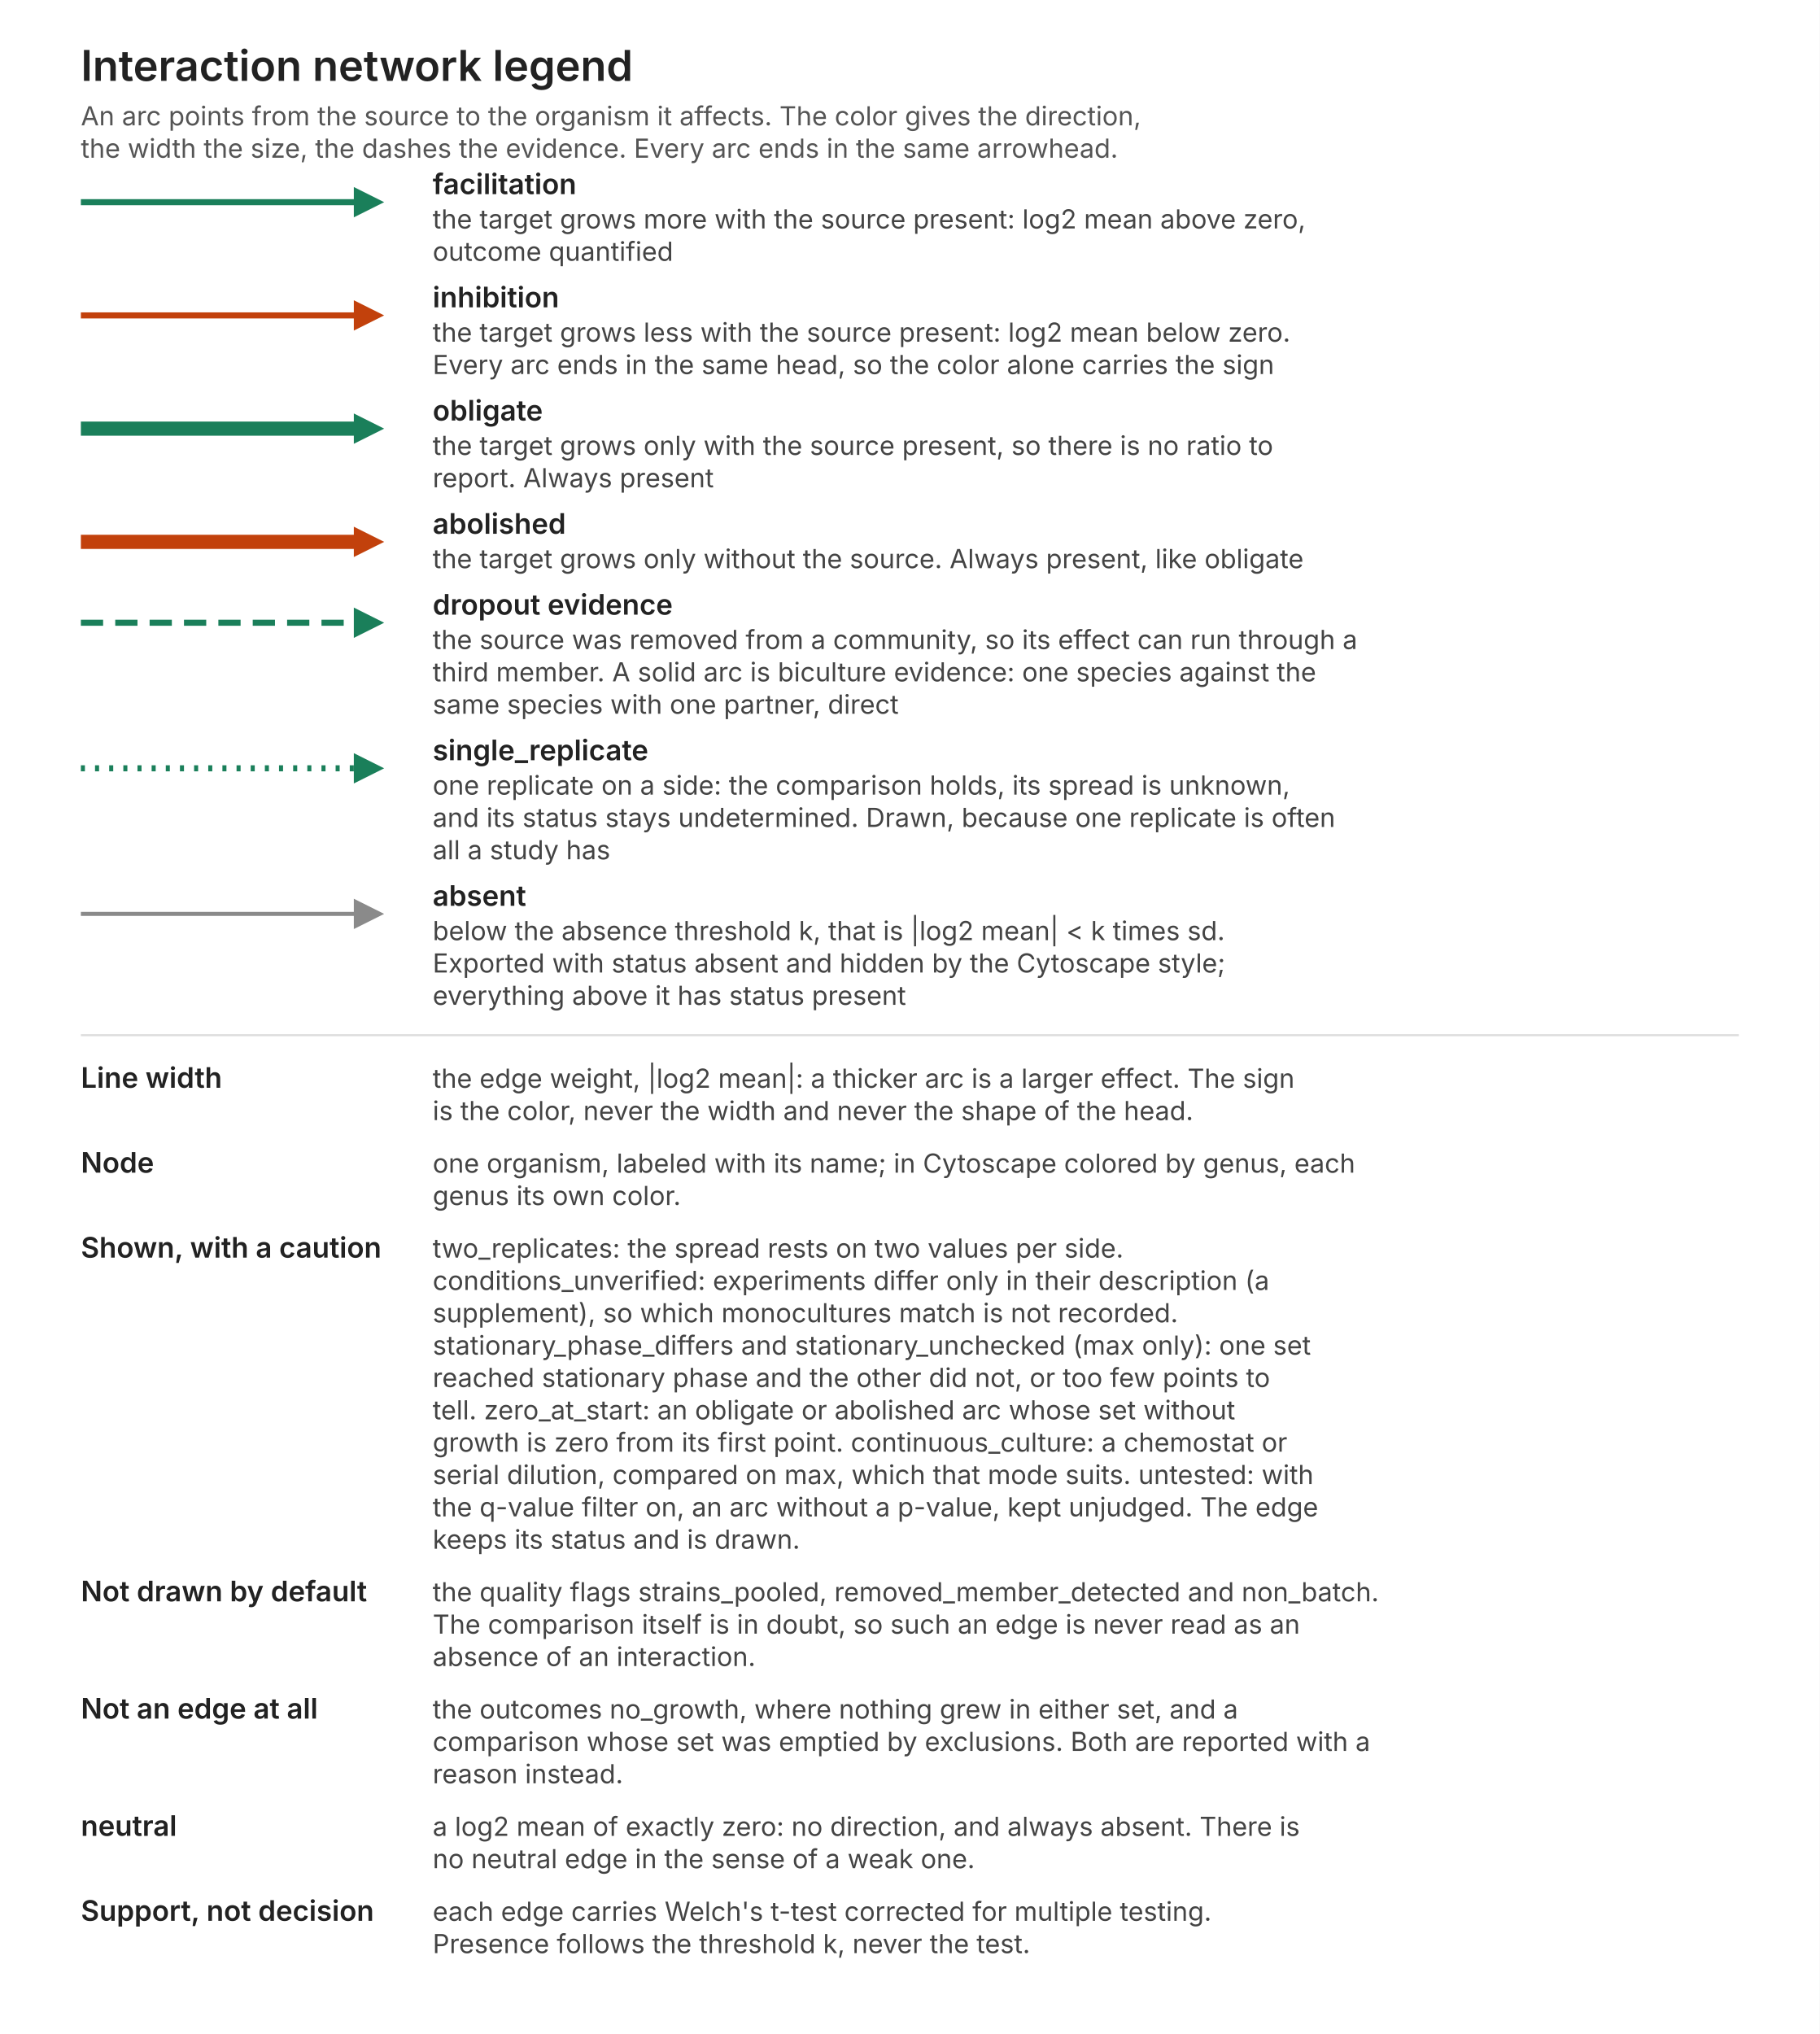
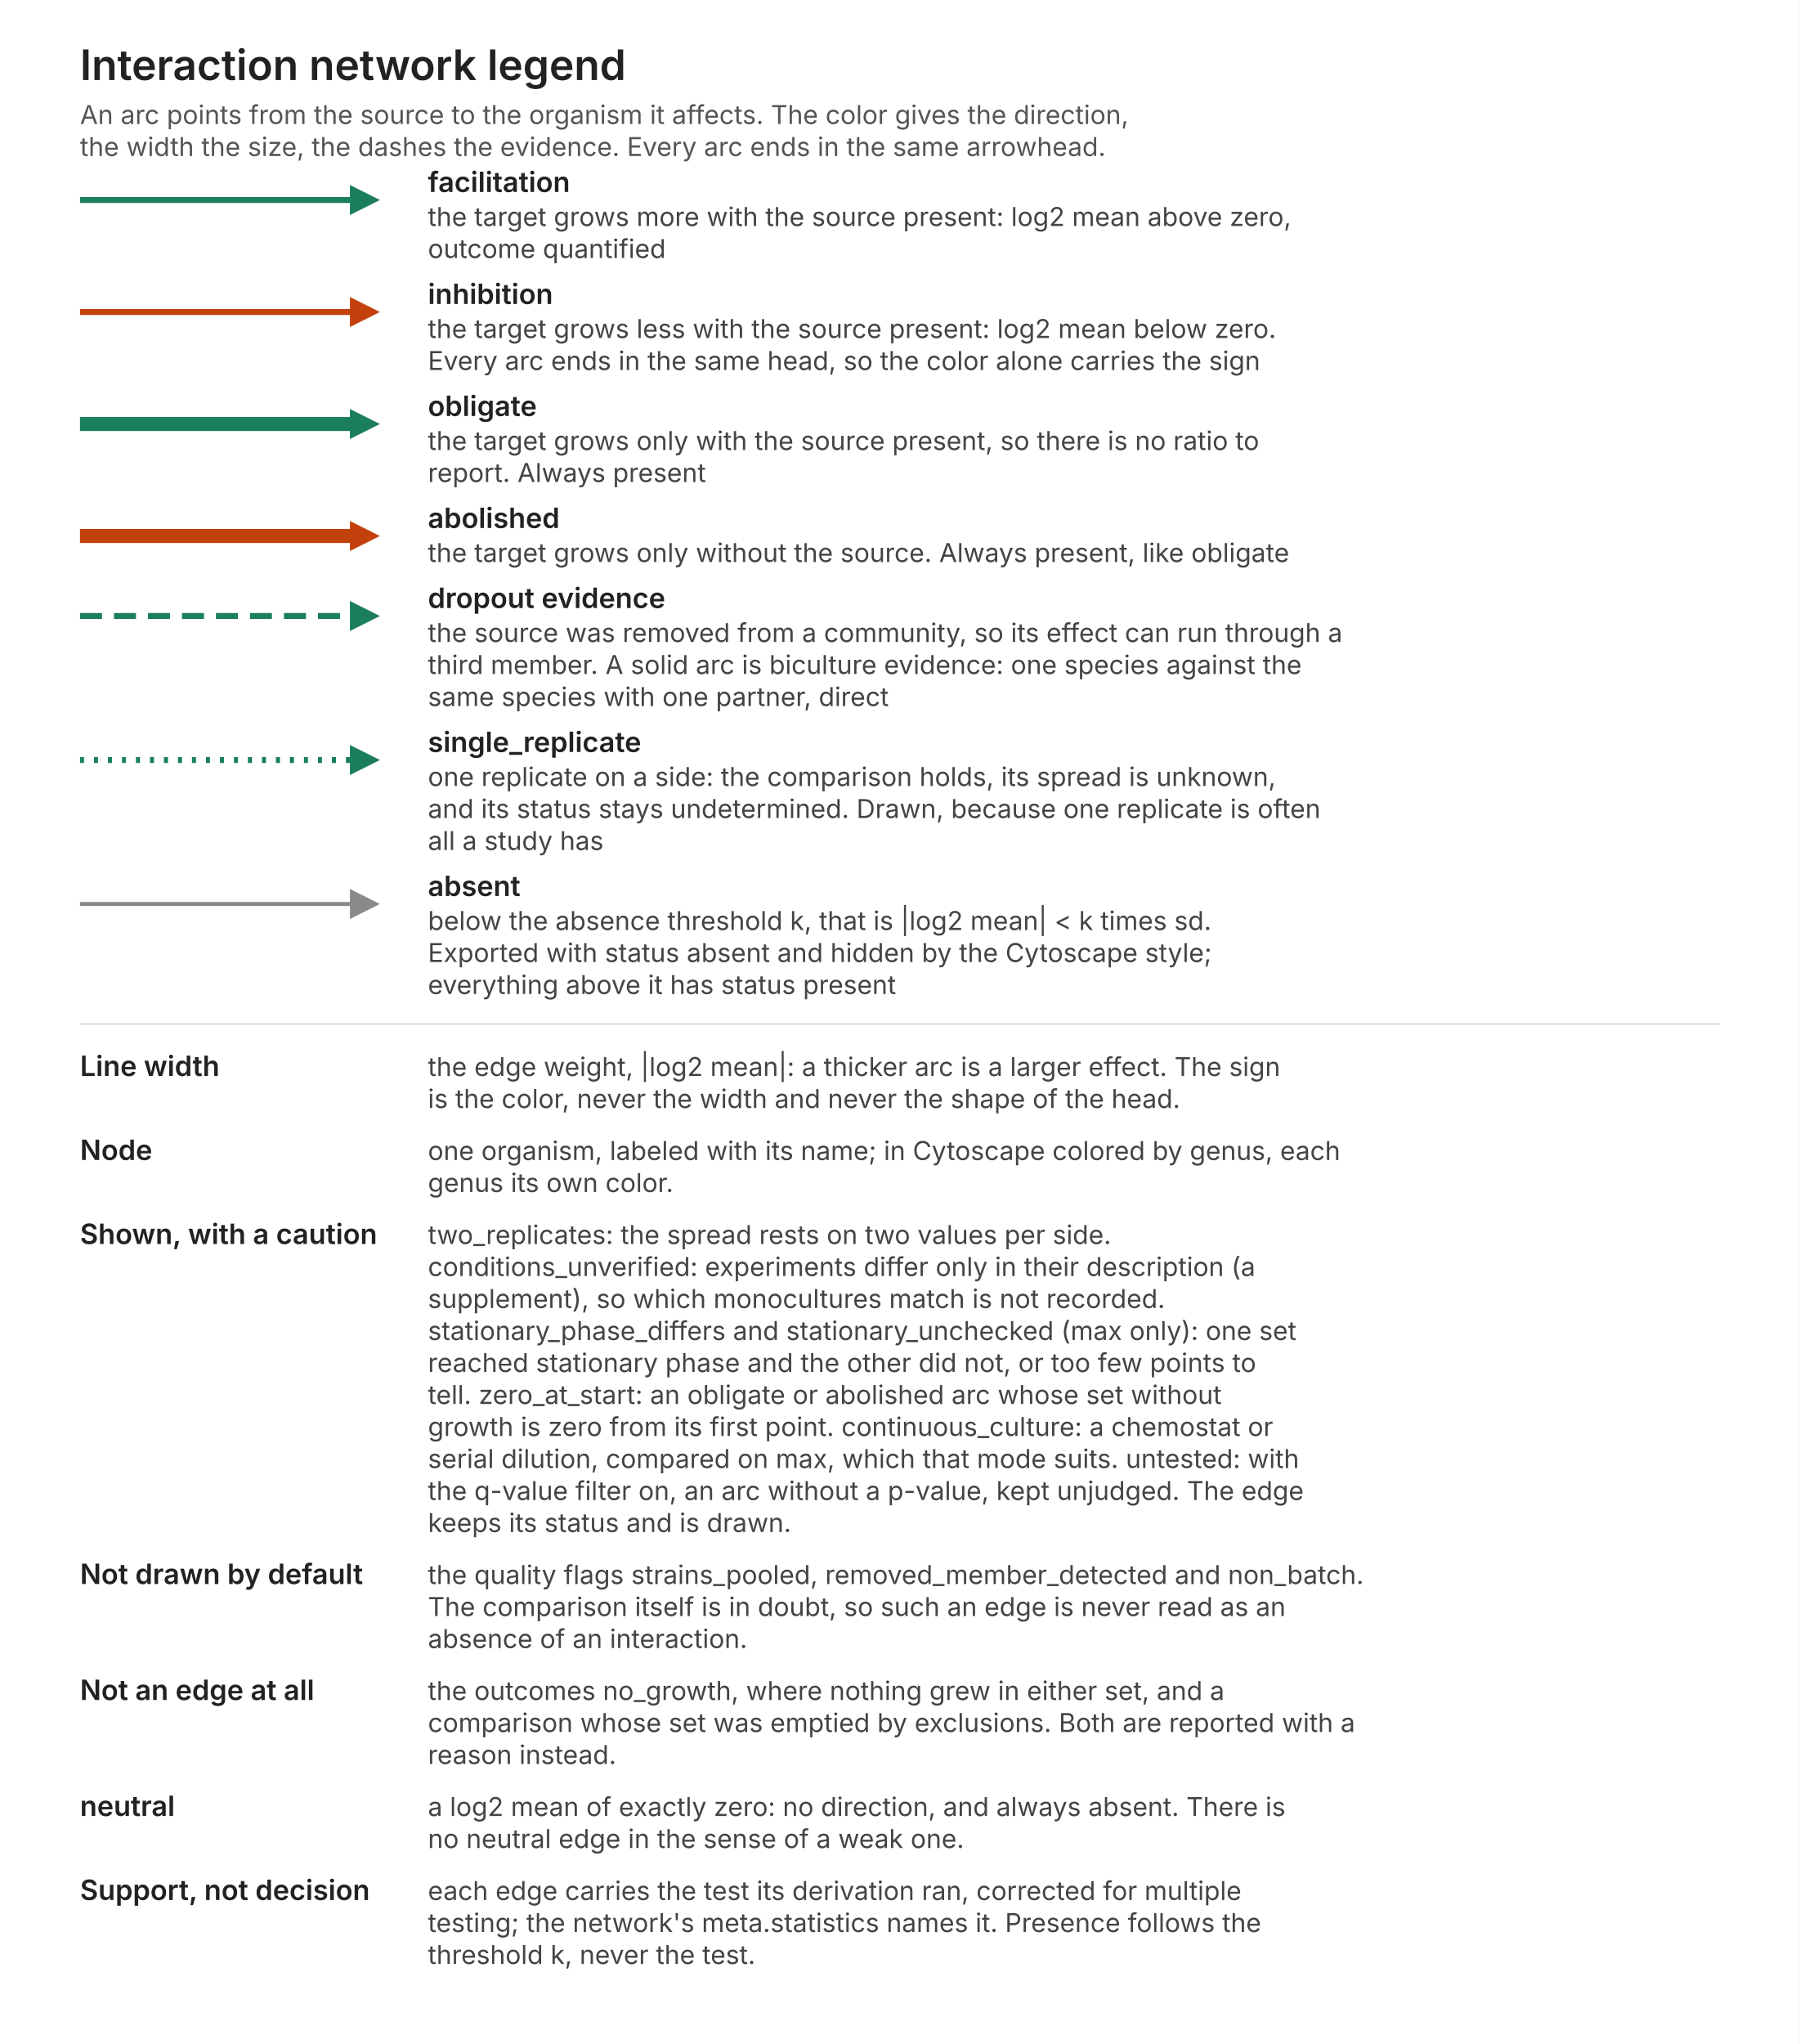
- <svg xmlns="http://www.w3.org/2000/svg" viewBox="0 0 900 1006" width="900" height="1006" role="img" aria-label="interaction network legend">
+ <svg xmlns="http://www.w3.org/2000/svg" viewBox="0 0 900 1022" width="900" height="1022" role="img" aria-label="interaction network legend">
  <style>text { font-family: system-ui, -apple-system, sans-serif; fill: #222222; }.title { font-size: 21px; font-weight: 600; }.subtitle { font-size: 13px; fill: #555555; }.label { font-size: 14px; font-weight: 600; }.meaning { font-size: 13px; fill: #444444; }</style>
-   <rect width="900" height="1006" fill="#ffffff" />
+   <rect width="900" height="1022" fill="#ffffff" />
  <text x="40" y="40" class="title">Interaction network legend</text>
  <text x="40" y="62" class="subtitle">An arc points from the source to the organism it affects. The color gives the direction,</text>
  <text x="40" y="78" class="subtitle">the width the size, the dashes the evidence. Every arc ends in the same arrowhead.</text>
  <line x1="40" y1="100" x2="176" y2="100" stroke="#1a7f5a" stroke-width="3" />
  <path d="M 190 100 l -15 -7.5 l 0 15 z" fill="#1a7f5a" />
  <text x="214" y="96" class="label">facilitation</text>
  <text x="214" y="113" class="meaning">the target grows more with the source present: log2 mean above zero,</text>
  <text x="214" y="129" class="meaning">outcome quantified</text>
  <line x1="40" y1="156" x2="176" y2="156" stroke="#c2410c" stroke-width="3" />
  <path d="M 190 156 l -15 -7.5 l 0 15 z" fill="#c2410c" />
  <text x="214" y="152" class="label">inhibition</text>
  <text x="214" y="169" class="meaning">the target grows less with the source present: log2 mean below zero.</text>
  <text x="214" y="185" class="meaning">Every arc ends in the same head, so the color alone carries the sign</text>
  <line x1="40" y1="212" x2="176" y2="212" stroke="#1a7f5a" stroke-width="7" />
  <path d="M 190 212 l -15 -7.5 l 0 15 z" fill="#1a7f5a" />
  <text x="214" y="208" class="label">obligate</text>
  <text x="214" y="225" class="meaning">the target grows only with the source present, so there is no ratio to</text>
  <text x="214" y="241" class="meaning">report. Always present</text>
  <line x1="40" y1="268" x2="176" y2="268" stroke="#c2410c" stroke-width="7" />
  <path d="M 190 268 l -15 -7.5 l 0 15 z" fill="#c2410c" />
  <text x="214" y="264" class="label">abolished</text>
  <text x="214" y="281" class="meaning">the target grows only without the source. Always present, like obligate</text>
  <line x1="40" y1="308" x2="176" y2="308" stroke="#1a7f5a" stroke-width="3" stroke-dasharray="11 6" />
  <path d="M 190 308 l -15 -7.5 l 0 15 z" fill="#1a7f5a" />
  <text x="214" y="304" class="label">dropout evidence</text>
  <text x="214" y="321" class="meaning">the source was removed from a community, so its effect can run through a</text>
  <text x="214" y="337" class="meaning">third member. A solid arc is biculture evidence: one species against the</text>
  <text x="214" y="353" class="meaning">same species with one partner, direct</text>
  <line x1="40" y1="380" x2="176" y2="380" stroke="#1a7f5a" stroke-width="3" stroke-dasharray="2 5" />
  <path d="M 190 380 l -15 -7.5 l 0 15 z" fill="#1a7f5a" />
  <text x="214" y="376" class="label">single_replicate</text>
  <text x="214" y="393" class="meaning">one replicate on a side: the comparison holds, its spread is unknown,</text>
  <text x="214" y="409" class="meaning">and its status stays undetermined. Drawn, because one replicate is often</text>
  <text x="214" y="425" class="meaning">all a study has</text>
  <line x1="40" y1="452" x2="176" y2="452" stroke="#8a8a8a" stroke-width="2" />
  <path d="M 190 452 l -15 -7.5 l 0 15 z" fill="#8a8a8a" />
  <text x="214" y="448" class="label">absent</text>
  <text x="214" y="465" class="meaning">below the absence threshold k, that is |log2 mean| &lt; k times sd.</text>
  <text x="214" y="481" class="meaning">Exported with status absent and hidden by the Cytoscape style;</text>
  <text x="214" y="497" class="meaning">everything above it has status present</text>
  <line x1="40" y1="512" x2="860" y2="512" stroke="#dddddd" />
  <text x="40" y="538" class="label">Line width</text>
  <text x="214" y="538" class="meaning">the edge weight, |log2 mean|: a thicker arc is a larger effect. The sign</text>
  <text x="214" y="554" class="meaning">is the color, never the width and never the shape of the head.</text>
  <text x="40" y="580" class="label">Node</text>
  <text x="214" y="580" class="meaning">one organism, labeled with its name; in Cytoscape colored by genus, each</text>
  <text x="214" y="596" class="meaning">genus its own color.</text>
  <text x="40" y="622" class="label">Shown, with a caution</text>
  <text x="214" y="622" class="meaning">two_replicates: the spread rests on two values per side.</text>
  <text x="214" y="638" class="meaning">conditions_unverified: experiments differ only in their description (a</text>
  <text x="214" y="654" class="meaning">supplement), so which monocultures match is not recorded.</text>
  <text x="214" y="670" class="meaning">stationary_phase_differs and stationary_unchecked (max only): one set</text>
  <text x="214" y="686" class="meaning">reached stationary phase and the other did not, or too few points to</text>
  <text x="214" y="702" class="meaning">tell. zero_at_start: an obligate or abolished arc whose set without</text>
  <text x="214" y="718" class="meaning">growth is zero from its first point. continuous_culture: a chemostat or</text>
  <text x="214" y="734" class="meaning">serial dilution, compared on max, which that mode suits. untested: with</text>
  <text x="214" y="750" class="meaning">the q-value filter on, an arc without a p-value, kept unjudged. The edge</text>
  <text x="214" y="766" class="meaning">keeps its status and is drawn.</text>
  <text x="40" y="792" class="label">Not drawn by default</text>
  <text x="214" y="792" class="meaning">the quality flags strains_pooled, removed_member_detected and non_batch.</text>
  <text x="214" y="808" class="meaning">The comparison itself is in doubt, so such an edge is never read as an</text>
  <text x="214" y="824" class="meaning">absence of an interaction.</text>
  <text x="40" y="850" class="label">Not an edge at all</text>
  <text x="214" y="850" class="meaning">the outcomes no_growth, where nothing grew in either set, and a</text>
  <text x="214" y="866" class="meaning">comparison whose set was emptied by exclusions. Both are reported with a</text>
  <text x="214" y="882" class="meaning">reason instead.</text>
  <text x="40" y="908" class="label">neutral</text>
  <text x="214" y="908" class="meaning">a log2 mean of exactly zero: no direction, and always absent. There is</text>
  <text x="214" y="924" class="meaning">no neutral edge in the sense of a weak one.</text>
  <text x="40" y="950" class="label">Support, not decision</text>
-   <text x="214" y="950" class="meaning">each edge carries Welch's t-test corrected for multiple testing.</text>
-   <text x="214" y="966" class="meaning">Presence follows the threshold k, never the test.</text>
+   <text x="214" y="950" class="meaning">each edge carries the test its derivation ran, corrected for multiple</text>
+   <text x="214" y="966" class="meaning">testing; the network's meta.statistics names it. Presence follows the</text>
+   <text x="214" y="982" class="meaning">threshold k, never the test.</text>
</svg>
